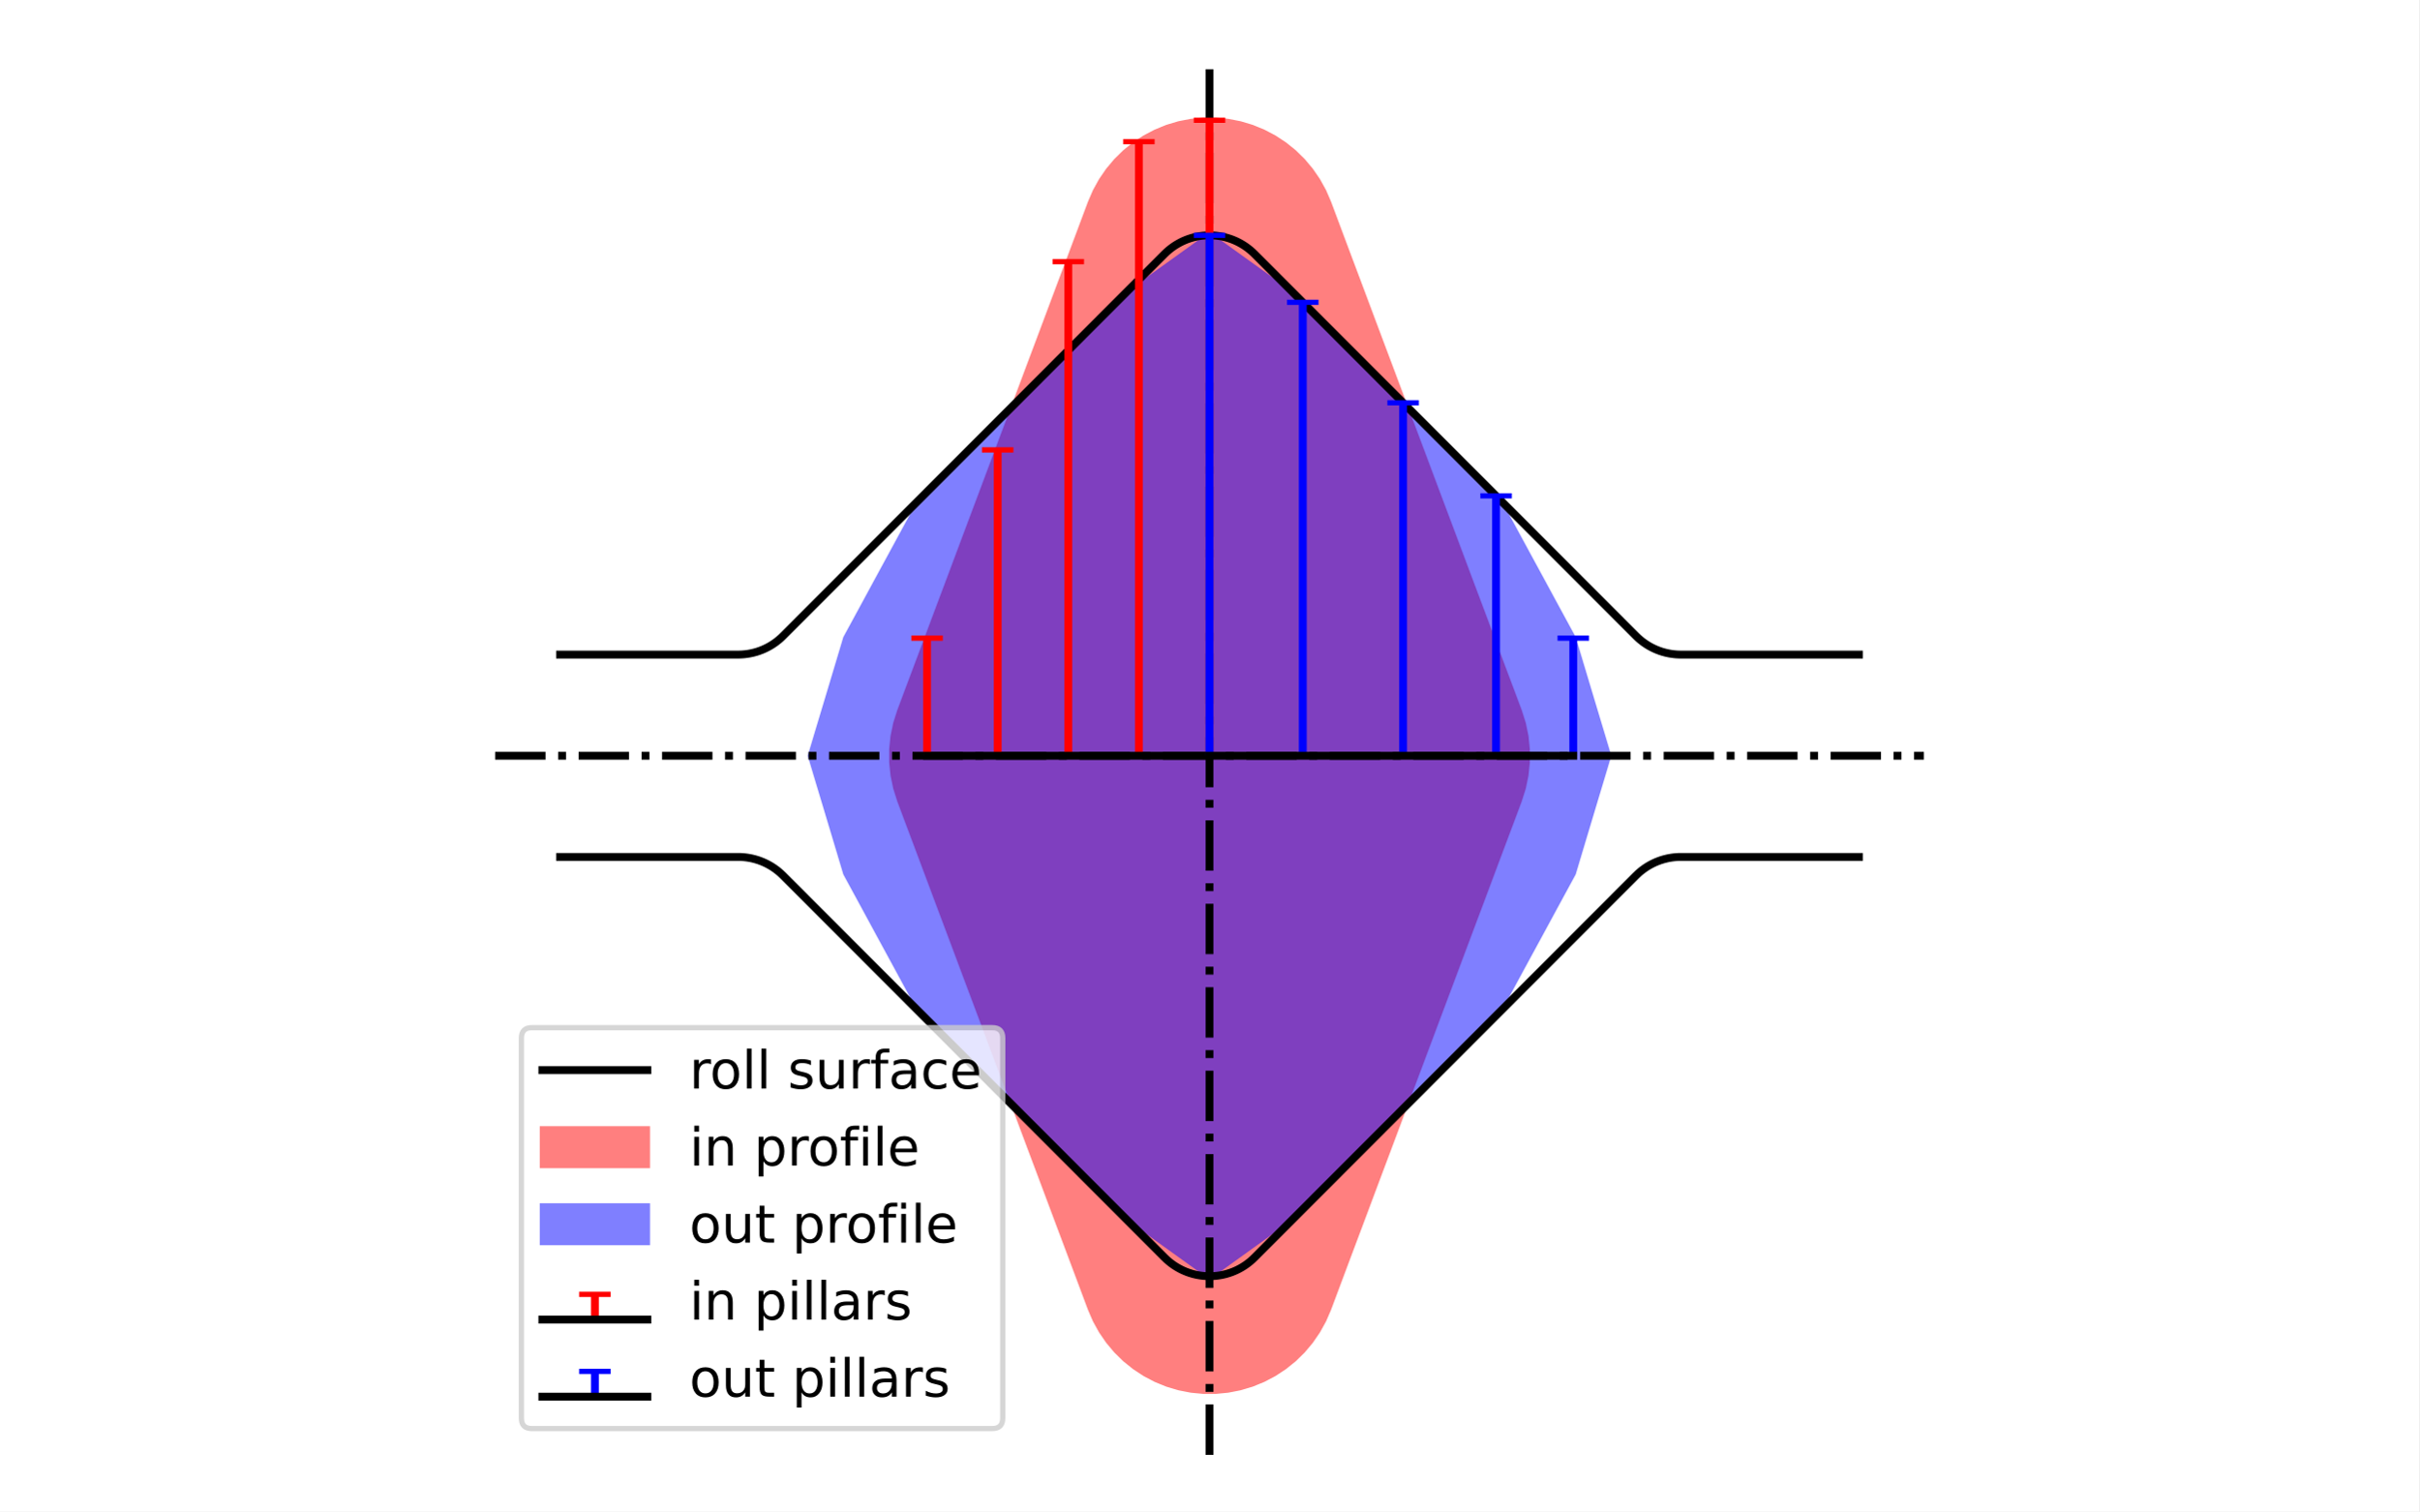
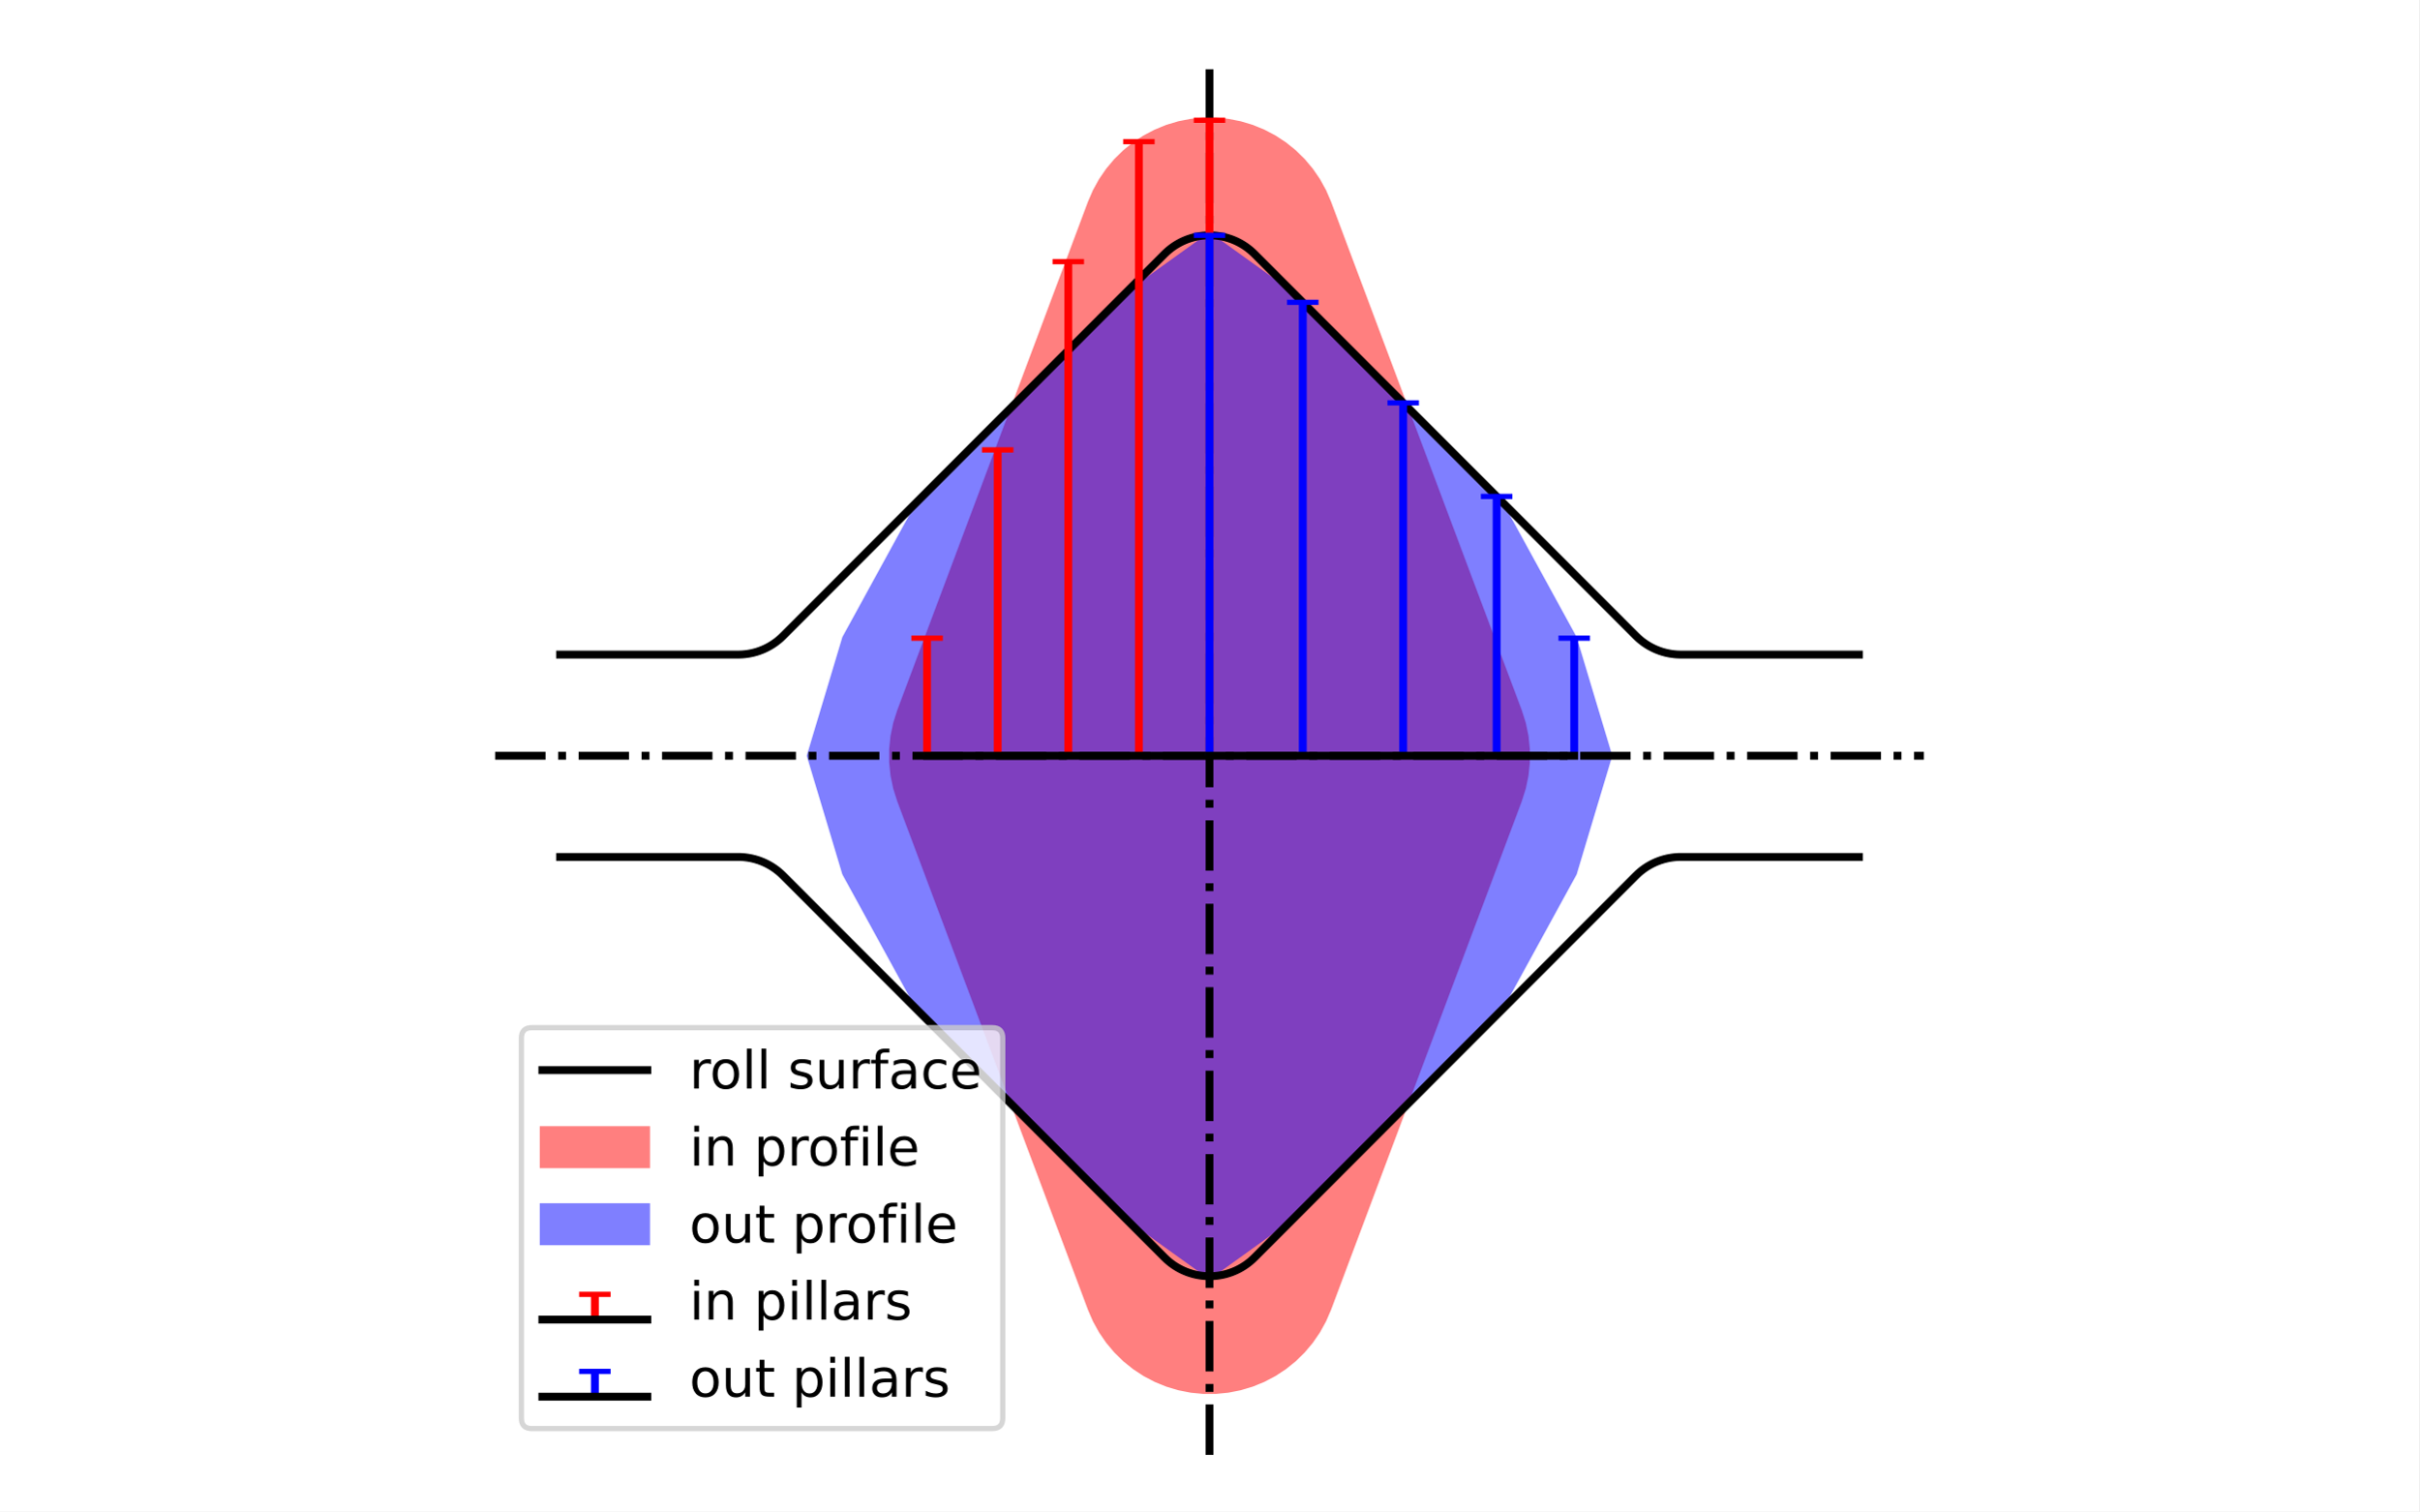
<svg xmlns="http://www.w3.org/2000/svg" xmlns:xlink="http://www.w3.org/1999/xlink" width="460.8pt" height="288pt" viewBox="0 0 460.8 288" version="1.1">
  <defs>
    <style type="text/css">*{stroke-linejoin: round; stroke-linecap: butt}</style>
  </defs>
  <g id="figure_1">
    <g id="patch_1">
      <path d="M 0 288  L 460.8 288  L 460.8 0  L 0 0  z " style="fill: #ffffff" />
    </g>
    <g id="axes_1">
      <g id="patch_2">
-         <path d="M 253.082 38.599  L 289.417 135.494  L 290.169 137.86  L 290.674 140.29  L 290.928 142.759  L 290.928 145.241  L 290.674 147.71  L 290.169 150.14  L 289.417 152.506  L 253.082 249.401  L 252.152 251.557  L 251.017 253.613  L 249.689 255.549  L 248.18 257.347  L 246.504 258.991  L 244.676 260.465  L 242.715 261.756  L 240.637 262.85  L 238.464 263.738  L 236.215 264.411  L 233.911 264.864  L 231.574 265.091  L 229.226 265.091  L 226.889 264.864  L 224.585 264.411  L 222.336 263.738  L 220.163 262.85  L 218.085 261.756  L 216.124 260.465  L 214.296 258.991  L 212.62 257.347  L 211.111 255.549  L 209.783 253.613  L 208.648 251.557  L 207.718 249.401  L 171.383 152.506  L 170.631 150.14  L 170.126 147.71  L 169.872 145.241  L 169.872 142.759  L 170.126 140.29  L 170.631 137.86  L 171.383 135.494  L 207.718 38.599  L 208.648 36.443  L 209.783 34.387  L 211.111 32.451  L 212.62 30.653  L 214.296 29.009  L 216.124 27.535  L 218.085 26.244  L 220.163 25.15  L 222.336 24.262  L 224.585 23.589  L 226.889 23.136  L 229.226 22.909  L 231.574 22.909  L 233.911 23.136  L 236.215 23.589  L 238.464 24.262  L 240.637 25.15  L 242.715 26.244  L 244.676 27.535  L 246.504 29.009  L 248.18 30.653  L 249.689 32.451  L 251.017 34.387  L 252.152 36.443  z " clip-path="url(#p635f785c80)" style="fill: #ff0000; opacity: 0.5; stroke: #ff0000; stroke-linejoin: miter" />
+         <path d="M 253.082 38.599  L 289.417 135.494  L 290.169 137.86  L 290.674 140.29  L 290.928 142.759  L 290.928 145.241  L 290.674 147.71  L 290.169 150.14  L 289.417 152.506  L 253.082 249.401  L 252.152 251.557  L 251.017 253.613  L 249.689 255.549  L 248.18 257.347  L 246.504 258.991  L 244.676 260.465  L 242.715 261.756  L 240.637 262.85  L 238.464 263.738  L 236.215 264.411  L 233.911 264.864  L 231.574 265.091  L 229.226 265.091  L 226.889 264.864  L 224.585 264.411  L 222.336 263.738  L 220.163 262.85  L 218.085 261.756  L 216.124 260.465  L 214.296 258.991  L 212.62 257.347  L 211.111 255.549  L 209.783 253.613  L 208.648 251.557  L 207.718 249.401  L 171.383 152.506  L 170.631 150.14  L 170.126 147.71  L 169.872 145.241  L 169.872 142.759  L 170.126 140.29  L 170.631 137.86  L 171.383 135.494  L 207.718 38.599  L 208.648 36.443  L 209.783 34.387  L 211.111 32.451  L 212.62 30.653  L 214.296 29.009  L 216.124 27.535  L 218.085 26.244  L 220.163 25.15  L 222.336 24.262  L 224.585 23.589  L 226.889 23.136  L 229.226 22.909  L 231.574 22.909  L 233.911 23.136  L 236.215 23.589  L 238.464 24.262  L 240.637 25.15  L 242.715 26.244  L 244.676 27.535  L 246.504 29.009  L 248.18 30.653  L 249.689 32.451  L 251.017 34.387  L 252.152 36.443  z " clip-path="url(#p944b9c609b)" style="fill: #ff0000; opacity: 0.5; stroke: #ff0000; stroke-linejoin: miter" />
      </g>
      <g id="patch_3">
-         <path d="M 230.4 44.834  L 248.166 57.603  L 267.278 76.744  L 284.987 94.479  L 299.696 121.588  L 306.421 144  L 299.696 166.412  L 284.987 193.521  L 267.278 211.256  L 248.166 230.397  L 230.4 243.166  L 212.634 230.397  L 193.522 211.256  L 175.813 193.521  L 161.104 166.412  L 154.379 144  L 161.104 121.588  L 175.813 94.479  L 193.522 76.744  L 212.634 57.603  z " clip-path="url(#p635f785c80)" style="fill: #0000ff; opacity: 0.5; stroke: #0000ff; stroke-linejoin: miter" />
+         <path d="M 230.4 44.834  L 248.167 57.603  L 267.294 76.759  L 285.092 94.585  L 299.877 121.588  L 306.604 144  L 299.877 166.412  L 285.092 193.415  L 267.294 211.241  L 248.167 230.397  L 230.4 243.166  L 212.633 230.397  L 193.506 211.241  L 175.708 193.415  L 160.923 166.412  L 154.196 144  L 160.923 121.588  L 175.708 94.585  L 193.506 76.759  L 212.633 57.603  z " clip-path="url(#p944b9c609b)" style="fill: #0000ff; opacity: 0.5; stroke: #0000ff; stroke-linejoin: miter" />
      </g>
      <g id="line2d_1">
-         <path d="M 106.686 124.721  L 140.6 124.721  L 141.028 124.714  L 141.456 124.691  L 141.884 124.653  L 142.312 124.599  L 142.741 124.53  L 143.169 124.445  L 143.597 124.344  L 144.025 124.226  L 144.454 124.091  L 144.882 123.938  L 145.31 123.766  L 145.738 123.575  L 146.166 123.364  L 146.595 123.131  L 147.023 122.875  L 147.451 122.594  L 147.879 122.286  L 148.308 121.948  L 148.736 121.577  L 149.164 121.168  L 221.836 48.387  L 222.264 47.979  L 222.692 47.608  L 223.12 47.27  L 223.548 46.962  L 223.977 46.681  L 224.405 46.425  L 224.833 46.192  L 225.261 45.98  L 225.69 45.789  L 226.118 45.618  L 226.546 45.465  L 226.974 45.33  L 227.402 45.212  L 227.831 45.11  L 228.259 45.025  L 228.687 44.956  L 229.115 44.903  L 229.544 44.865  L 229.972 44.842  L 230.4 44.834  L 230.828 44.842  L 231.256 44.865  L 231.685 44.903  L 232.113 44.956  L 232.541 45.025  L 232.969 45.11  L 233.398 45.212  L 233.826 45.33  L 234.254 45.465  L 234.682 45.618  L 235.11 45.789  L 235.539 45.98  L 235.967 46.192  L 236.395 46.425  L 236.823 46.681  L 237.252 46.962  L 237.68 47.27  L 238.108 47.608  L 238.536 47.979  L 238.964 48.387  L 311.636 121.168  L 312.064 121.577  L 312.492 121.948  L 312.921 122.286  L 313.349 122.594  L 313.777 122.875  L 314.205 123.131  L 314.634 123.364  L 315.062 123.575  L 315.49 123.766  L 315.918 123.938  L 316.346 124.091  L 316.775 124.226  L 317.203 124.344  L 317.631 124.445  L 318.059 124.53  L 318.488 124.599  L 318.916 124.653  L 319.344 124.691  L 319.772 124.714  L 320.2 124.721  L 354.114 124.721  " clip-path="url(#p635f785c80)" style="fill: none; stroke: #000000; stroke-width: 1.5; stroke-linecap: square" />
+         <path d="M 106.686 124.721  L 140.6 124.721  L 141.028 124.714  L 141.456 124.691  L 141.884 124.653  L 142.312 124.599  L 142.741 124.53  L 143.169 124.445  L 143.597 124.344  L 144.025 124.226  L 144.454 124.091  L 144.882 123.938  L 145.31 123.766  L 145.738 123.575  L 146.166 123.364  L 146.595 123.131  L 147.023 122.875  L 147.451 122.594  L 147.879 122.286  L 148.308 121.948  L 148.736 121.577  L 149.164 121.168  L 221.836 48.387  L 222.264 47.979  L 222.692 47.608  L 223.12 47.27  L 223.548 46.962  L 223.977 46.681  L 224.405 46.425  L 224.833 46.192  L 225.261 45.98  L 225.69 45.789  L 226.118 45.618  L 226.546 45.465  L 226.974 45.33  L 227.402 45.212  L 227.831 45.11  L 228.259 45.025  L 228.687 44.956  L 229.115 44.903  L 229.544 44.865  L 229.972 44.842  L 230.4 44.834  L 230.828 44.842  L 231.256 44.865  L 231.685 44.903  L 232.113 44.956  L 232.541 45.025  L 232.969 45.11  L 233.398 45.212  L 233.826 45.33  L 234.254 45.465  L 234.682 45.618  L 235.11 45.789  L 235.539 45.98  L 235.967 46.192  L 236.395 46.425  L 236.823 46.681  L 237.252 46.962  L 237.68 47.27  L 238.108 47.608  L 238.536 47.979  L 238.964 48.387  L 311.636 121.168  L 312.064 121.577  L 312.492 121.948  L 312.921 122.286  L 313.349 122.594  L 313.777 122.875  L 314.205 123.131  L 314.634 123.364  L 315.062 123.575  L 315.49 123.766  L 315.918 123.938  L 316.346 124.091  L 316.775 124.226  L 317.203 124.344  L 317.631 124.445  L 318.059 124.53  L 318.488 124.599  L 318.916 124.653  L 319.344 124.691  L 319.772 124.714  L 320.2 124.721  L 354.114 124.721  " clip-path="url(#p944b9c609b)" style="fill: none; stroke: #000000; stroke-width: 1.5; stroke-linecap: square" />
      </g>
      <g id="line2d_2">
-         <path d="M 106.686 163.279  L 140.6 163.279  L 141.028 163.286  L 141.456 163.309  L 141.884 163.347  L 142.312 163.401  L 142.741 163.47  L 143.169 163.555  L 143.597 163.656  L 144.025 163.774  L 144.454 163.909  L 144.882 164.062  L 145.31 164.234  L 145.738 164.425  L 146.166 164.636  L 146.595 164.869  L 147.023 165.125  L 147.451 165.406  L 147.879 165.714  L 148.308 166.052  L 148.736 166.423  L 149.164 166.832  L 221.836 239.613  L 222.264 240.021  L 222.692 240.392  L 223.12 240.73  L 223.548 241.038  L 223.977 241.319  L 224.405 241.575  L 224.833 241.808  L 225.261 242.02  L 225.69 242.211  L 226.118 242.382  L 226.546 242.535  L 226.974 242.67  L 227.402 242.788  L 227.831 242.89  L 228.259 242.975  L 228.687 243.044  L 229.115 243.097  L 229.544 243.135  L 229.972 243.158  L 230.4 243.166  L 230.828 243.158  L 231.256 243.135  L 231.685 243.097  L 232.113 243.044  L 232.541 242.975  L 232.969 242.89  L 233.398 242.788  L 233.826 242.67  L 234.254 242.535  L 234.682 242.382  L 235.11 242.211  L 235.539 242.02  L 235.967 241.808  L 236.395 241.575  L 236.823 241.319  L 237.252 241.038  L 237.68 240.73  L 238.108 240.392  L 238.536 240.021  L 238.964 239.613  L 311.636 166.832  L 312.064 166.423  L 312.492 166.052  L 312.921 165.714  L 313.349 165.406  L 313.777 165.125  L 314.205 164.869  L 314.634 164.636  L 315.062 164.425  L 315.49 164.234  L 315.918 164.062  L 316.346 163.909  L 316.775 163.774  L 317.203 163.656  L 317.631 163.555  L 318.059 163.47  L 318.488 163.401  L 318.916 163.347  L 319.344 163.309  L 319.772 163.286  L 320.2 163.279  L 354.114 163.279  " clip-path="url(#p635f785c80)" style="fill: none; stroke: #000000; stroke-width: 1.5; stroke-linecap: square" />
+         <path d="M 106.686 163.279  L 140.6 163.279  L 141.028 163.286  L 141.456 163.309  L 141.884 163.347  L 142.312 163.401  L 142.741 163.47  L 143.169 163.555  L 143.597 163.656  L 144.025 163.774  L 144.454 163.909  L 144.882 164.062  L 145.31 164.234  L 145.738 164.425  L 146.166 164.636  L 146.595 164.869  L 147.023 165.125  L 147.451 165.406  L 147.879 165.714  L 148.308 166.052  L 148.736 166.423  L 149.164 166.832  L 221.836 239.613  L 222.264 240.021  L 222.692 240.392  L 223.12 240.73  L 223.548 241.038  L 223.977 241.319  L 224.405 241.575  L 224.833 241.808  L 225.261 242.02  L 225.69 242.211  L 226.118 242.382  L 226.546 242.535  L 226.974 242.67  L 227.402 242.788  L 227.831 242.89  L 228.259 242.975  L 228.687 243.044  L 229.115 243.097  L 229.544 243.135  L 229.972 243.158  L 230.4 243.166  L 230.828 243.158  L 231.256 243.135  L 231.685 243.097  L 232.113 243.044  L 232.541 242.975  L 232.969 242.89  L 233.398 242.788  L 233.826 242.67  L 234.254 242.535  L 234.682 242.382  L 235.11 242.211  L 235.539 242.02  L 235.967 241.808  L 236.395 241.575  L 236.823 241.319  L 237.252 241.038  L 237.68 240.73  L 238.108 240.392  L 238.536 240.021  L 238.964 239.613  L 311.636 166.832  L 312.064 166.423  L 312.492 166.052  L 312.921 165.714  L 313.349 165.406  L 313.777 165.125  L 314.205 164.869  L 314.634 164.636  L 315.062 164.425  L 315.49 164.234  L 315.918 164.062  L 316.346 163.909  L 316.775 163.774  L 317.203 163.656  L 317.631 163.555  L 318.059 163.47  L 318.488 163.401  L 318.916 163.347  L 319.344 163.309  L 319.772 163.286  L 320.2 163.279  L 354.114 163.279  " clip-path="url(#p944b9c609b)" style="fill: none; stroke: #000000; stroke-width: 1.5; stroke-linecap: square" />
      </g>
      <g id="line2d_3">
-         <path d="M 230.4 277.2  L 230.4 10.8  " clip-path="url(#p635f785c80)" style="fill: none; stroke-dasharray: 9.6,2.4,1.5,2.4; stroke-dashoffset: 0; stroke: #000000; stroke-width: 1.5" />
+         <path d="M 230.4 277.2  L 230.4 10.8  " clip-path="url(#p944b9c609b)" style="fill: none; stroke-dasharray: 9.6,2.4,1.5,2.4; stroke-dashoffset: 0; stroke: #000000; stroke-width: 1.5" />
      </g>
      <g id="line2d_4">
-         <path d="M 94.315 144  L 366.485 144  " clip-path="url(#p635f785c80)" style="fill: none; stroke-dasharray: 9.6,2.4,1.5,2.4; stroke-dashoffset: 0; stroke: #000000; stroke-width: 1.5" />
+         <path d="M 94.315 144  L 366.485 144  " clip-path="url(#p944b9c609b)" style="fill: none; stroke-dasharray: 9.6,2.4,1.5,2.4; stroke-dashoffset: 0; stroke: #000000; stroke-width: 1.5" />
      </g>
      <g id="LineCollection_1">
-         <path d="M 230.4 144  L 230.4 22.909  " clip-path="url(#p635f785c80)" style="fill: none; stroke: #ff0000; stroke-width: 1.5" />
-         <path d="M 216.949 144  L 216.949 26.992  " clip-path="url(#p635f785c80)" style="fill: none; stroke: #ff0000; stroke-width: 1.5" />
-         <path d="M 203.499 144  L 203.499 49.852  " clip-path="url(#p635f785c80)" style="fill: none; stroke: #ff0000; stroke-width: 1.5" />
-         <path d="M 190.048 144  L 190.048 85.72  " clip-path="url(#p635f785c80)" style="fill: none; stroke: #ff0000; stroke-width: 1.5" />
-         <path d="M 176.597 144  L 176.597 121.588  " clip-path="url(#p635f785c80)" style="fill: none; stroke: #ff0000; stroke-width: 1.5" />
+         <path d="M 230.4 144  L 230.4 22.909  " clip-path="url(#p944b9c609b)" style="fill: none; stroke: #ff0000; stroke-width: 1.5" />
+         <path d="M 216.949 144  L 216.949 26.992  " clip-path="url(#p944b9c609b)" style="fill: none; stroke: #ff0000; stroke-width: 1.5" />
+         <path d="M 203.499 144  L 203.499 49.852  " clip-path="url(#p944b9c609b)" style="fill: none; stroke: #ff0000; stroke-width: 1.5" />
+         <path d="M 190.048 144  L 190.048 85.72  " clip-path="url(#p944b9c609b)" style="fill: none; stroke: #ff0000; stroke-width: 1.5" />
+         <path d="M 176.597 144  L 176.597 121.588  " clip-path="url(#p944b9c609b)" style="fill: none; stroke: #ff0000; stroke-width: 1.5" />
      </g>
      <g id="line2d_5">
        <defs>
-           <path id="m3ff4a7cd3f" d="M 3 0  L -3 -0  " style="stroke: #ff0000" />
+           <path id="ma3dcabbf3c" d="M 3 0  L -3 -0  " style="stroke: #ff0000" />
        </defs>
-         <g clip-path="url(#p635f785c80)">
-           <use xlink:href="#m3ff4a7cd3f" x="230.4" y="22.909" style="fill: #ff0000; stroke: #ff0000" />
-           <use xlink:href="#m3ff4a7cd3f" x="216.949" y="26.992" style="fill: #ff0000; stroke: #ff0000" />
-           <use xlink:href="#m3ff4a7cd3f" x="203.499" y="49.852" style="fill: #ff0000; stroke: #ff0000" />
-           <use xlink:href="#m3ff4a7cd3f" x="190.048" y="85.72" style="fill: #ff0000; stroke: #ff0000" />
-           <use xlink:href="#m3ff4a7cd3f" x="176.597" y="121.588" style="fill: #ff0000; stroke: #ff0000" />
+         <g clip-path="url(#p944b9c609b)">
+           <use xlink:href="#ma3dcabbf3c" x="230.4" y="22.909" style="fill: #ff0000; stroke: #ff0000" />
+           <use xlink:href="#ma3dcabbf3c" x="216.949" y="26.992" style="fill: #ff0000; stroke: #ff0000" />
+           <use xlink:href="#ma3dcabbf3c" x="203.499" y="49.852" style="fill: #ff0000; stroke: #ff0000" />
+           <use xlink:href="#ma3dcabbf3c" x="190.048" y="85.72" style="fill: #ff0000; stroke: #ff0000" />
+           <use xlink:href="#ma3dcabbf3c" x="176.597" y="121.588" style="fill: #ff0000; stroke: #ff0000" />
        </g>
      </g>
      <g id="line2d_6">
-         <path d="M 176.597 144  L 230.4 144  " clip-path="url(#p635f785c80)" style="fill: none; stroke: #000000; stroke-width: 1.5; stroke-linecap: square" />
+         <path d="M 176.597 144  L 230.4 144  " clip-path="url(#p944b9c609b)" style="fill: none; stroke: #000000; stroke-width: 1.5; stroke-linecap: square" />
      </g>
      <g id="LineCollection_2">
-         <path d="M 230.4 144  L 230.4 44.834  " clip-path="url(#p635f785c80)" style="fill: none; stroke: #0000ff; stroke-width: 1.5" />
-         <path d="M 248.166 144  L 248.166 57.603  " clip-path="url(#p635f785c80)" style="fill: none; stroke: #0000ff; stroke-width: 1.5" />
-         <path d="M 267.278 144  L 267.278 76.744  " clip-path="url(#p635f785c80)" style="fill: none; stroke: #0000ff; stroke-width: 1.5" />
-         <path d="M 284.987 144  L 284.987 94.479  " clip-path="url(#p635f785c80)" style="fill: none; stroke: #0000ff; stroke-width: 1.5" />
-         <path d="M 299.696 144  L 299.696 121.588  " clip-path="url(#p635f785c80)" style="fill: none; stroke: #0000ff; stroke-width: 1.5" />
+         <path d="M 230.4 144  L 230.4 44.834  " clip-path="url(#p944b9c609b)" style="fill: none; stroke: #0000ff; stroke-width: 1.5" />
+         <path d="M 248.167 144  L 248.167 57.603  " clip-path="url(#p944b9c609b)" style="fill: none; stroke: #0000ff; stroke-width: 1.5" />
+         <path d="M 267.294 144  L 267.294 76.759  " clip-path="url(#p944b9c609b)" style="fill: none; stroke: #0000ff; stroke-width: 1.5" />
+         <path d="M 285.093 144  L 285.093 94.585  " clip-path="url(#p944b9c609b)" style="fill: none; stroke: #0000ff; stroke-width: 1.5" />
+         <path d="M 299.878 144  L 299.878 121.588  " clip-path="url(#p944b9c609b)" style="fill: none; stroke: #0000ff; stroke-width: 1.5" />
      </g>
      <g id="line2d_7">
        <defs>
-           <path id="m490d7f9aa2" d="M 3 0  L -3 -0  " style="stroke: #0000ff" />
+           <path id="mbfd23f2483" d="M 3 0  L -3 -0  " style="stroke: #0000ff" />
        </defs>
-         <g clip-path="url(#p635f785c80)">
-           <use xlink:href="#m490d7f9aa2" x="230.4" y="44.834" style="fill: #0000ff; stroke: #0000ff" />
-           <use xlink:href="#m490d7f9aa2" x="248.166" y="57.603" style="fill: #0000ff; stroke: #0000ff" />
-           <use xlink:href="#m490d7f9aa2" x="267.278" y="76.744" style="fill: #0000ff; stroke: #0000ff" />
-           <use xlink:href="#m490d7f9aa2" x="284.987" y="94.479" style="fill: #0000ff; stroke: #0000ff" />
-           <use xlink:href="#m490d7f9aa2" x="299.696" y="121.588" style="fill: #0000ff; stroke: #0000ff" />
+         <g clip-path="url(#p944b9c609b)">
+           <use xlink:href="#mbfd23f2483" x="230.4" y="44.834" style="fill: #0000ff; stroke: #0000ff" />
+           <use xlink:href="#mbfd23f2483" x="248.167" y="57.603" style="fill: #0000ff; stroke: #0000ff" />
+           <use xlink:href="#mbfd23f2483" x="267.294" y="76.759" style="fill: #0000ff; stroke: #0000ff" />
+           <use xlink:href="#mbfd23f2483" x="285.093" y="94.585" style="fill: #0000ff; stroke: #0000ff" />
+           <use xlink:href="#mbfd23f2483" x="299.878" y="121.588" style="fill: #0000ff; stroke: #0000ff" />
        </g>
      </g>
      <g id="line2d_8">
-         <path d="M 230.4 144  L 299.696 144  " clip-path="url(#p635f785c80)" style="fill: none; stroke: #000000; stroke-width: 1.5; stroke-linecap: square" />
+         <path d="M 230.4 144  L 299.878 144  " clip-path="url(#p944b9c609b)" style="fill: none; stroke: #000000; stroke-width: 1.5; stroke-linecap: square" />
      </g>
      <g id="legend_1">
        <g id="patch_4">
          <path d="M 101.315 272.2  L 189.012 272.2  Q 191.012 272.2 191.012 270.2  L 191.012 197.809  Q 191.012 195.809 189.012 195.809  L 101.315 195.809  Q 99.315 195.809 99.315 197.809  L 99.315 270.2  Q 99.315 272.2 101.315 272.2  z " style="fill: #ffffff; opacity: 0.8; stroke: #cccccc; stroke-linejoin: miter" />
        </g>
        <g id="line2d_9">
          <path d="M 103.315 203.908  L 113.315 203.908  L 123.315 203.908  " style="fill: none; stroke: #000000; stroke-width: 1.5; stroke-linecap: square" />
        </g>
        <g id="text_1">
          <g transform="translate(131.3147 207.4078) scale(0.1 -0.1)">
            <defs>
              <path id="DejaVuSans-72" d="M 2631 2963  Q 2534 3019 2420 3045  Q 2306 3072 2169 3072  Q 1681 3072 1420 2755  Q 1159 2438 1159 1844  L 1159 0  L 581 0  L 581 3500  L 1159 3500  L 1159 2956  Q 1341 3275 1631 3429  Q 1922 3584 2338 3584  Q 2397 3584 2469 3576  Q 2541 3569 2628 3553  L 2631 2963  z " transform="scale(0.015625)" />
              <path id="DejaVuSans-6f" d="M 1959 3097  Q 1497 3097 1228 2736  Q 959 2375 959 1747  Q 959 1119 1226 758  Q 1494 397 1959 397  Q 2419 397 2687 759  Q 2956 1122 2956 1747  Q 2956 2369 2687 2733  Q 2419 3097 1959 3097  z M 1959 3584  Q 2709 3584 3137 3096  Q 3566 2609 3566 1747  Q 3566 888 3137 398  Q 2709 -91 1959 -91  Q 1206 -91 779 398  Q 353 888 353 1747  Q 353 2609 779 3096  Q 1206 3584 1959 3584  z " transform="scale(0.015625)" />
              <path id="DejaVuSans-6c" d="M 603 4863  L 1178 4863  L 1178 0  L 603 0  L 603 4863  z " transform="scale(0.015625)" />
              <path id="DejaVuSans-20" transform="scale(0.015625)" />
              <path id="DejaVuSans-73" d="M 2834 3397  L 2834 2853  Q 2591 2978 2328 3040  Q 2066 3103 1784 3103  Q 1356 3103 1142 2972  Q 928 2841 928 2578  Q 928 2378 1081 2264  Q 1234 2150 1697 2047  L 1894 2003  Q 2506 1872 2764 1633  Q 3022 1394 3022 966  Q 3022 478 2636 193  Q 2250 -91 1575 -91  Q 1294 -91 989 -36  Q 684 19 347 128  L 347 722  Q 666 556 975 473  Q 1284 391 1588 391  Q 1994 391 2212 530  Q 2431 669 2431 922  Q 2431 1156 2273 1281  Q 2116 1406 1581 1522  L 1381 1569  Q 847 1681 609 1914  Q 372 2147 372 2553  Q 372 3047 722 3315  Q 1072 3584 1716 3584  Q 2034 3584 2315 3537  Q 2597 3491 2834 3397  z " transform="scale(0.015625)" />
              <path id="DejaVuSans-75" d="M 544 1381  L 544 3500  L 1119 3500  L 1119 1403  Q 1119 906 1312 657  Q 1506 409 1894 409  Q 2359 409 2629 706  Q 2900 1003 2900 1516  L 2900 3500  L 3475 3500  L 3475 0  L 2900 0  L 2900 538  Q 2691 219 2414 64  Q 2138 -91 1772 -91  Q 1169 -91 856 284  Q 544 659 544 1381  z M 1991 3584  L 1991 3584  z " transform="scale(0.015625)" />
              <path id="DejaVuSans-66" d="M 2375 4863  L 2375 4384  L 1825 4384  Q 1516 4384 1395 4259  Q 1275 4134 1275 3809  L 1275 3500  L 2222 3500  L 2222 3053  L 1275 3053  L 1275 0  L 697 0  L 697 3053  L 147 3053  L 147 3500  L 697 3500  L 697 3744  Q 697 4328 969 4595  Q 1241 4863 1831 4863  L 2375 4863  z " transform="scale(0.015625)" />
              <path id="DejaVuSans-61" d="M 2194 1759  Q 1497 1759 1228 1600  Q 959 1441 959 1056  Q 959 750 1161 570  Q 1363 391 1709 391  Q 2188 391 2477 730  Q 2766 1069 2766 1631  L 2766 1759  L 2194 1759  z M 3341 1997  L 3341 0  L 2766 0  L 2766 531  Q 2569 213 2275 61  Q 1981 -91 1556 -91  Q 1019 -91 701 211  Q 384 513 384 1019  Q 384 1609 779 1909  Q 1175 2209 1959 2209  L 2766 2209  L 2766 2266  Q 2766 2663 2505 2880  Q 2244 3097 1772 3097  Q 1472 3097 1187 3025  Q 903 2953 641 2809  L 641 3341  Q 956 3463 1253 3523  Q 1550 3584 1831 3584  Q 2591 3584 2966 3190  Q 3341 2797 3341 1997  z " transform="scale(0.015625)" />
              <path id="DejaVuSans-63" d="M 3122 3366  L 3122 2828  Q 2878 2963 2633 3030  Q 2388 3097 2138 3097  Q 1578 3097 1268 2742  Q 959 2388 959 1747  Q 959 1106 1268 751  Q 1578 397 2138 397  Q 2388 397 2633 464  Q 2878 531 3122 666  L 3122 134  Q 2881 22 2623 -34  Q 2366 -91 2075 -91  Q 1284 -91 818 406  Q 353 903 353 1747  Q 353 2603 823 3093  Q 1294 3584 2113 3584  Q 2378 3584 2631 3529  Q 2884 3475 3122 3366  z " transform="scale(0.015625)" />
              <path id="DejaVuSans-65" d="M 3597 1894  L 3597 1613  L 953 1613  Q 991 1019 1311 708  Q 1631 397 2203 397  Q 2534 397 2845 478  Q 3156 559 3463 722  L 3463 178  Q 3153 47 2828 -22  Q 2503 -91 2169 -91  Q 1331 -91 842 396  Q 353 884 353 1716  Q 353 2575 817 3079  Q 1281 3584 2069 3584  Q 2775 3584 3186 3129  Q 3597 2675 3597 1894  z M 3022 2063  Q 3016 2534 2758 2815  Q 2500 3097 2075 3097  Q 1594 3097 1305 2825  Q 1016 2553 972 2059  L 3022 2063  z " transform="scale(0.015625)" />
            </defs>
            <use xlink:href="#DejaVuSans-72" />
            <use xlink:href="#DejaVuSans-6f" x="38.863" />
            <use xlink:href="#DejaVuSans-6c" x="100.045" />
            <use xlink:href="#DejaVuSans-6c" x="127.828" />
            <use xlink:href="#DejaVuSans-20" x="155.611" />
            <use xlink:href="#DejaVuSans-73" x="187.398" />
            <use xlink:href="#DejaVuSans-75" x="239.498" />
            <use xlink:href="#DejaVuSans-72" x="302.877" />
            <use xlink:href="#DejaVuSans-66" x="343.99" />
            <use xlink:href="#DejaVuSans-61" x="379.195" />
            <use xlink:href="#DejaVuSans-63" x="440.475" />
            <use xlink:href="#DejaVuSans-65" x="495.455" />
          </g>
        </g>
        <g id="patch_5">
          <path d="M 103.315 222.086  L 123.315 222.086  L 123.315 215.086  L 103.315 215.086  z " style="fill: #ff0000; opacity: 0.5; stroke: #ff0000; stroke-linejoin: miter" />
        </g>
        <g id="text_2">
          <g transform="translate(131.3147 222.0859) scale(0.1 -0.1)">
            <defs>
              <path id="DejaVuSans-69" d="M 603 3500  L 1178 3500  L 1178 0  L 603 0  L 603 3500  z M 603 4863  L 1178 4863  L 1178 4134  L 603 4134  L 603 4863  z " transform="scale(0.015625)" />
              <path id="DejaVuSans-6e" d="M 3513 2113  L 3513 0  L 2938 0  L 2938 2094  Q 2938 2591 2744 2837  Q 2550 3084 2163 3084  Q 1697 3084 1428 2787  Q 1159 2491 1159 1978  L 1159 0  L 581 0  L 581 3500  L 1159 3500  L 1159 2956  Q 1366 3272 1645 3428  Q 1925 3584 2291 3584  Q 2894 3584 3203 3211  Q 3513 2838 3513 2113  z " transform="scale(0.015625)" />
              <path id="DejaVuSans-70" d="M 1159 525  L 1159 -1331  L 581 -1331  L 581 3500  L 1159 3500  L 1159 2969  Q 1341 3281 1617 3432  Q 1894 3584 2278 3584  Q 2916 3584 3314 3078  Q 3713 2572 3713 1747  Q 3713 922 3314 415  Q 2916 -91 2278 -91  Q 1894 -91 1617 61  Q 1341 213 1159 525  z M 3116 1747  Q 3116 2381 2855 2742  Q 2594 3103 2138 3103  Q 1681 3103 1420 2742  Q 1159 2381 1159 1747  Q 1159 1113 1420 752  Q 1681 391 2138 391  Q 2594 391 2855 752  Q 3116 1113 3116 1747  z " transform="scale(0.015625)" />
            </defs>
            <use xlink:href="#DejaVuSans-69" />
            <use xlink:href="#DejaVuSans-6e" x="27.783" />
            <use xlink:href="#DejaVuSans-20" x="91.162" />
            <use xlink:href="#DejaVuSans-70" x="122.949" />
            <use xlink:href="#DejaVuSans-72" x="186.426" />
            <use xlink:href="#DejaVuSans-6f" x="225.289" />
            <use xlink:href="#DejaVuSans-66" x="286.471" />
            <use xlink:href="#DejaVuSans-69" x="321.676" />
            <use xlink:href="#DejaVuSans-6c" x="349.459" />
            <use xlink:href="#DejaVuSans-65" x="377.242" />
          </g>
        </g>
        <g id="patch_6">
          <path d="M 103.315 236.764  L 123.315 236.764  L 123.315 229.764  L 103.315 229.764  z " style="fill: #0000ff; opacity: 0.5; stroke: #0000ff; stroke-linejoin: miter" />
        </g>
        <g id="text_3">
          <g transform="translate(131.3147 236.7641) scale(0.1 -0.1)">
            <defs>
              <path id="DejaVuSans-74" d="M 1172 4494  L 1172 3500  L 2356 3500  L 2356 3053  L 1172 3053  L 1172 1153  Q 1172 725 1289 603  Q 1406 481 1766 481  L 2356 481  L 2356 0  L 1766 0  Q 1100 0 847 248  Q 594 497 594 1153  L 594 3053  L 172 3053  L 172 3500  L 594 3500  L 594 4494  L 1172 4494  z " transform="scale(0.015625)" />
            </defs>
            <use xlink:href="#DejaVuSans-6f" />
            <use xlink:href="#DejaVuSans-75" x="61.182" />
            <use xlink:href="#DejaVuSans-74" x="124.561" />
            <use xlink:href="#DejaVuSans-20" x="163.77" />
            <use xlink:href="#DejaVuSans-70" x="195.557" />
            <use xlink:href="#DejaVuSans-72" x="259.033" />
            <use xlink:href="#DejaVuSans-6f" x="297.896" />
            <use xlink:href="#DejaVuSans-66" x="359.078" />
            <use xlink:href="#DejaVuSans-69" x="394.283" />
            <use xlink:href="#DejaVuSans-6c" x="422.066" />
            <use xlink:href="#DejaVuSans-65" x="449.85" />
          </g>
        </g>
        <g id="line2d_10">
          <path d="M 113.315 251.442  L 113.315 246.63  " style="fill: none; stroke: #ff0000; stroke-width: 1.5" />
        </g>
        <g id="line2d_11">
          <path d="M 103.315 251.442  L 123.315 251.442  " style="fill: none; stroke: #000000; stroke-width: 1.5; stroke-linecap: square" />
        </g>
        <g id="line2d_12">
          <g>
-             <use xlink:href="#m3ff4a7cd3f" x="113.315" y="246.63" style="fill: #ff0000; stroke: #ff0000" />
+             <use xlink:href="#ma3dcabbf3c" x="113.315" y="246.63" style="fill: #ff0000; stroke: #ff0000" />
          </g>
        </g>
        <g id="text_4">
          <g transform="translate(131.3147 251.4422) scale(0.1 -0.1)">
            <use xlink:href="#DejaVuSans-69" />
            <use xlink:href="#DejaVuSans-6e" x="27.783" />
            <use xlink:href="#DejaVuSans-20" x="91.162" />
            <use xlink:href="#DejaVuSans-70" x="122.949" />
            <use xlink:href="#DejaVuSans-69" x="186.426" />
            <use xlink:href="#DejaVuSans-6c" x="214.209" />
            <use xlink:href="#DejaVuSans-6c" x="241.992" />
            <use xlink:href="#DejaVuSans-61" x="269.775" />
            <use xlink:href="#DejaVuSans-72" x="331.055" />
            <use xlink:href="#DejaVuSans-73" x="372.168" />
          </g>
        </g>
        <g id="line2d_13">
          <path d="M 113.315 266.12  L 113.315 261.308  " style="fill: none; stroke: #0000ff; stroke-width: 1.5" />
        </g>
        <g id="line2d_14">
          <path d="M 103.315 266.12  L 123.315 266.12  " style="fill: none; stroke: #000000; stroke-width: 1.5; stroke-linecap: square" />
        </g>
        <g id="line2d_15">
          <g>
-             <use xlink:href="#m490d7f9aa2" x="113.315" y="261.308" style="fill: #0000ff; stroke: #0000ff" />
+             <use xlink:href="#mbfd23f2483" x="113.315" y="261.308" style="fill: #0000ff; stroke: #0000ff" />
          </g>
        </g>
        <g id="text_5">
          <g transform="translate(131.3147 266.1203) scale(0.1 -0.1)">
            <use xlink:href="#DejaVuSans-6f" />
            <use xlink:href="#DejaVuSans-75" x="61.182" />
            <use xlink:href="#DejaVuSans-74" x="124.561" />
            <use xlink:href="#DejaVuSans-20" x="163.77" />
            <use xlink:href="#DejaVuSans-70" x="195.557" />
            <use xlink:href="#DejaVuSans-69" x="259.033" />
            <use xlink:href="#DejaVuSans-6c" x="286.816" />
            <use xlink:href="#DejaVuSans-6c" x="314.6" />
            <use xlink:href="#DejaVuSans-61" x="342.383" />
            <use xlink:href="#DejaVuSans-72" x="403.662" />
            <use xlink:href="#DejaVuSans-73" x="444.775" />
          </g>
        </g>
      </g>
    </g>
  </g>
  <defs>
-     <clipPath id="p635f785c80">
+     <clipPath id="p944b9c609b">
      <rect x="94.315" y="10.8" width="272.171" height="266.4" />
    </clipPath>
  </defs>
</svg>
